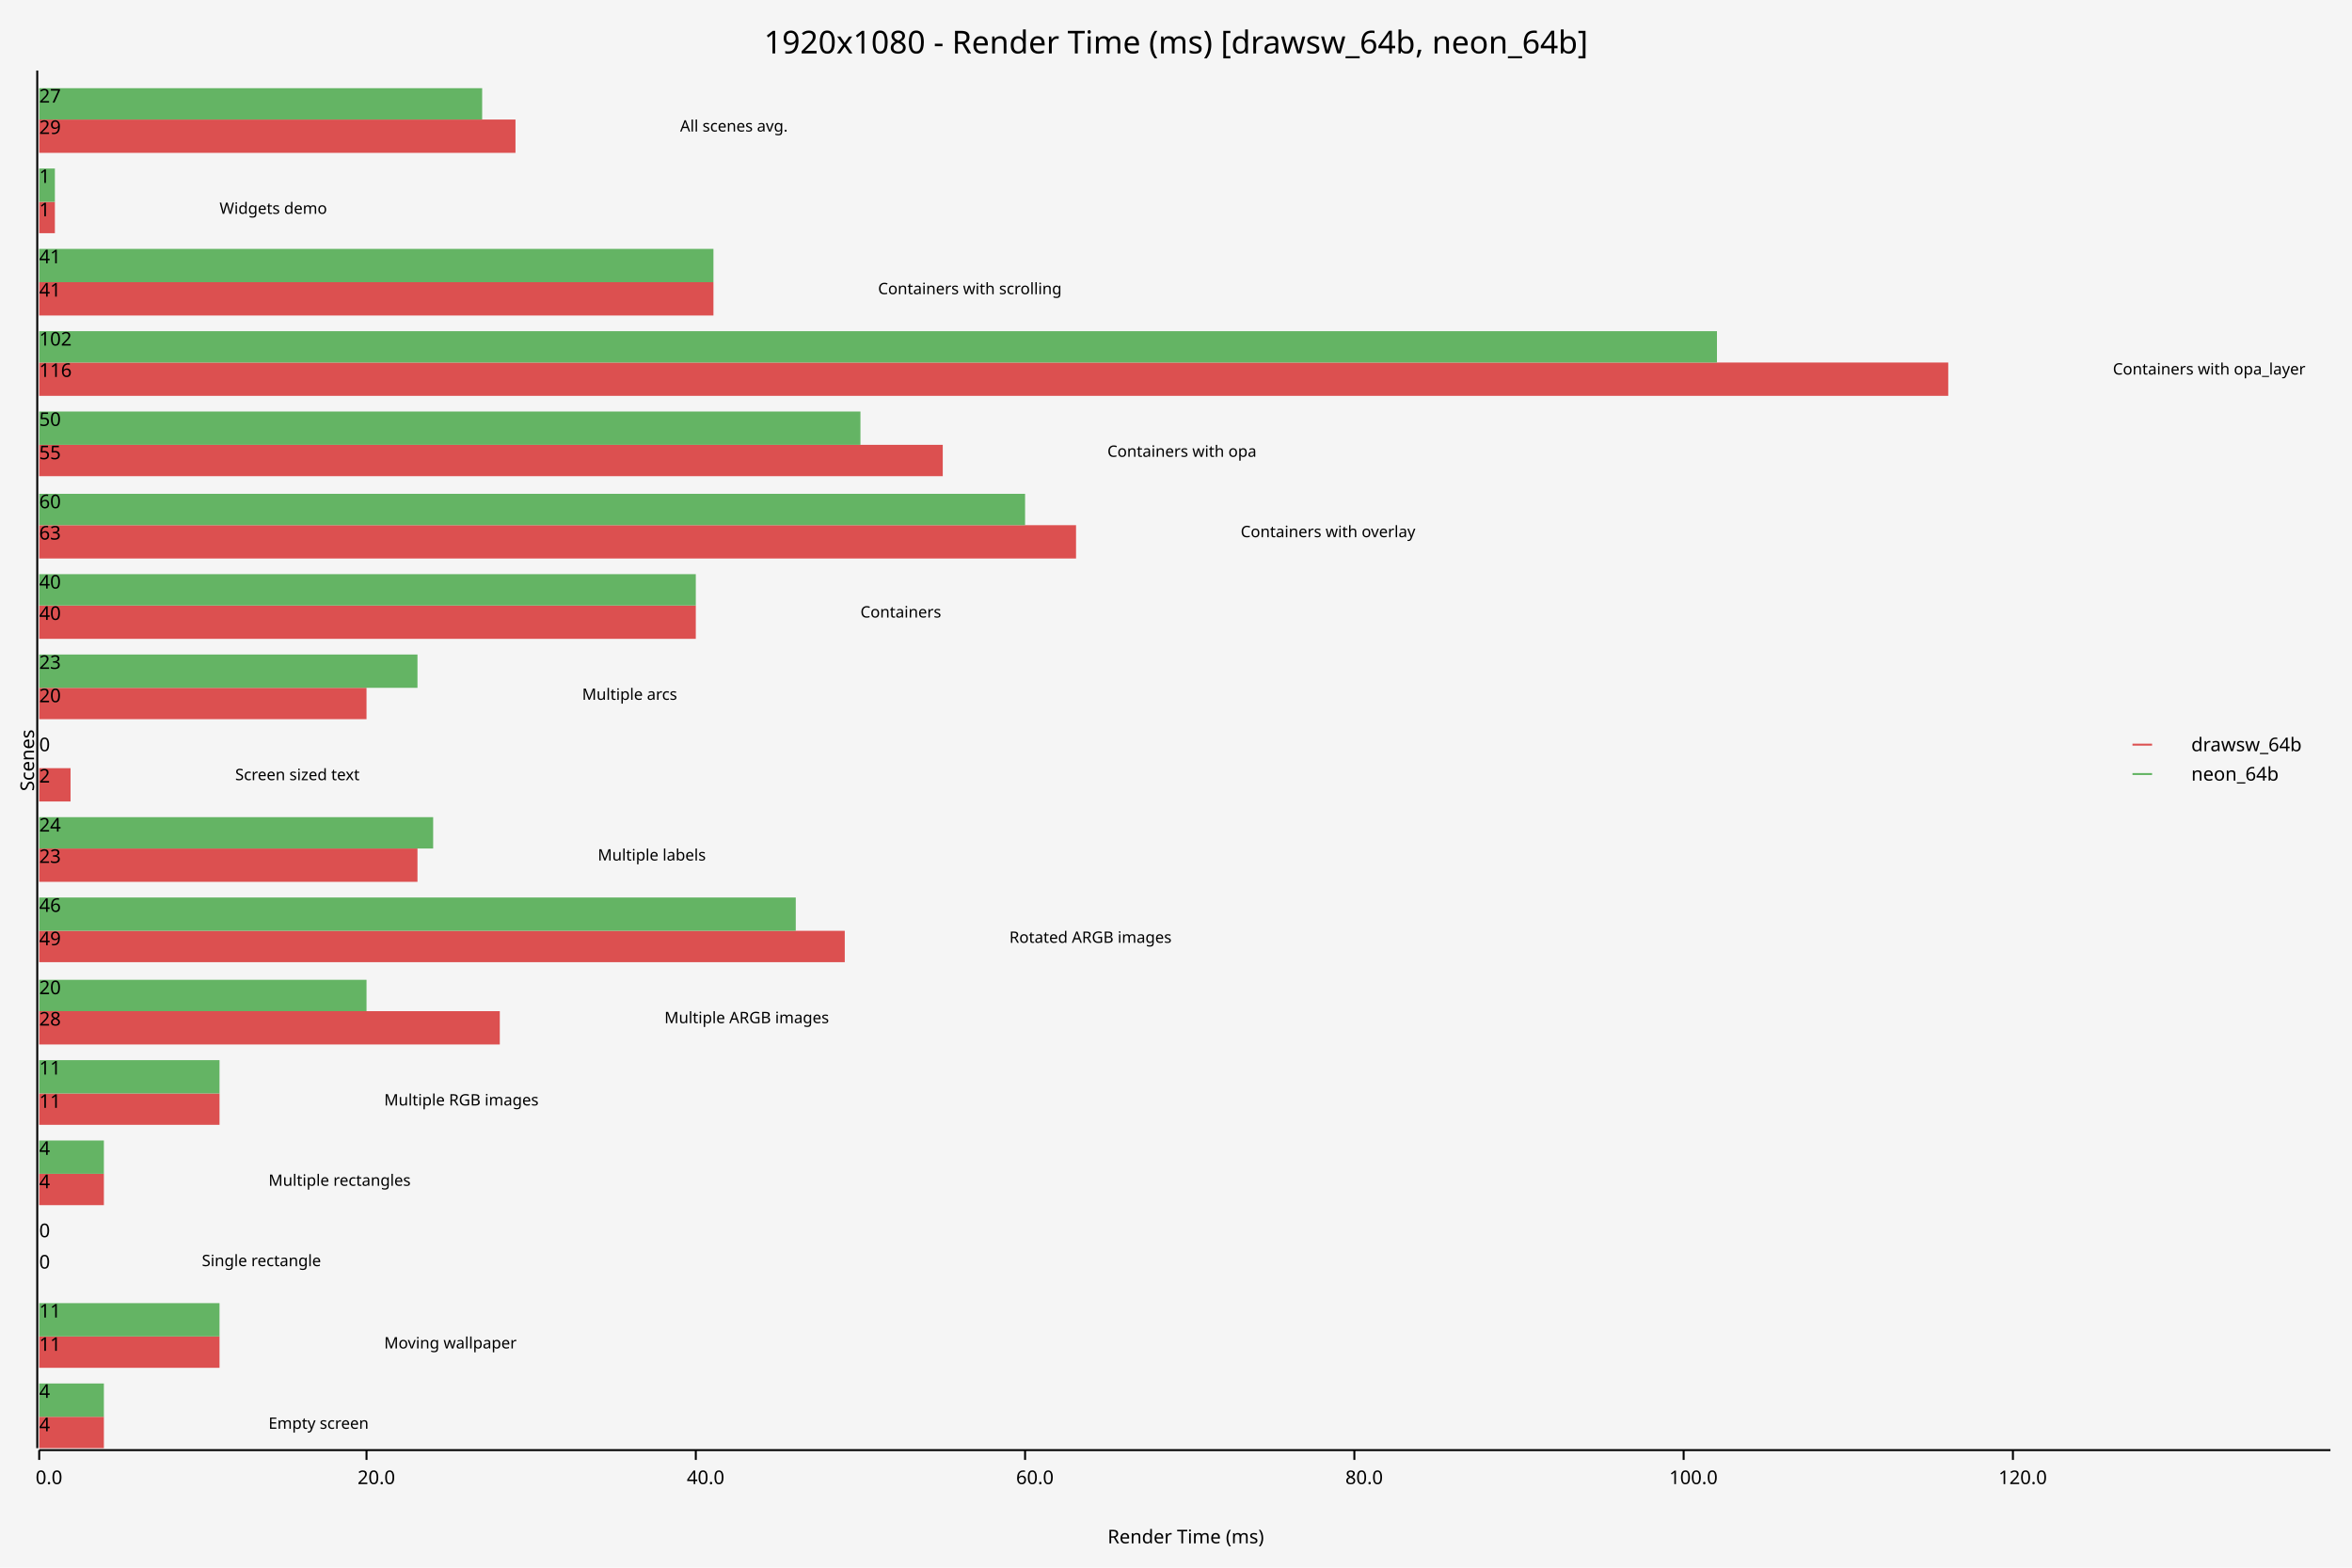
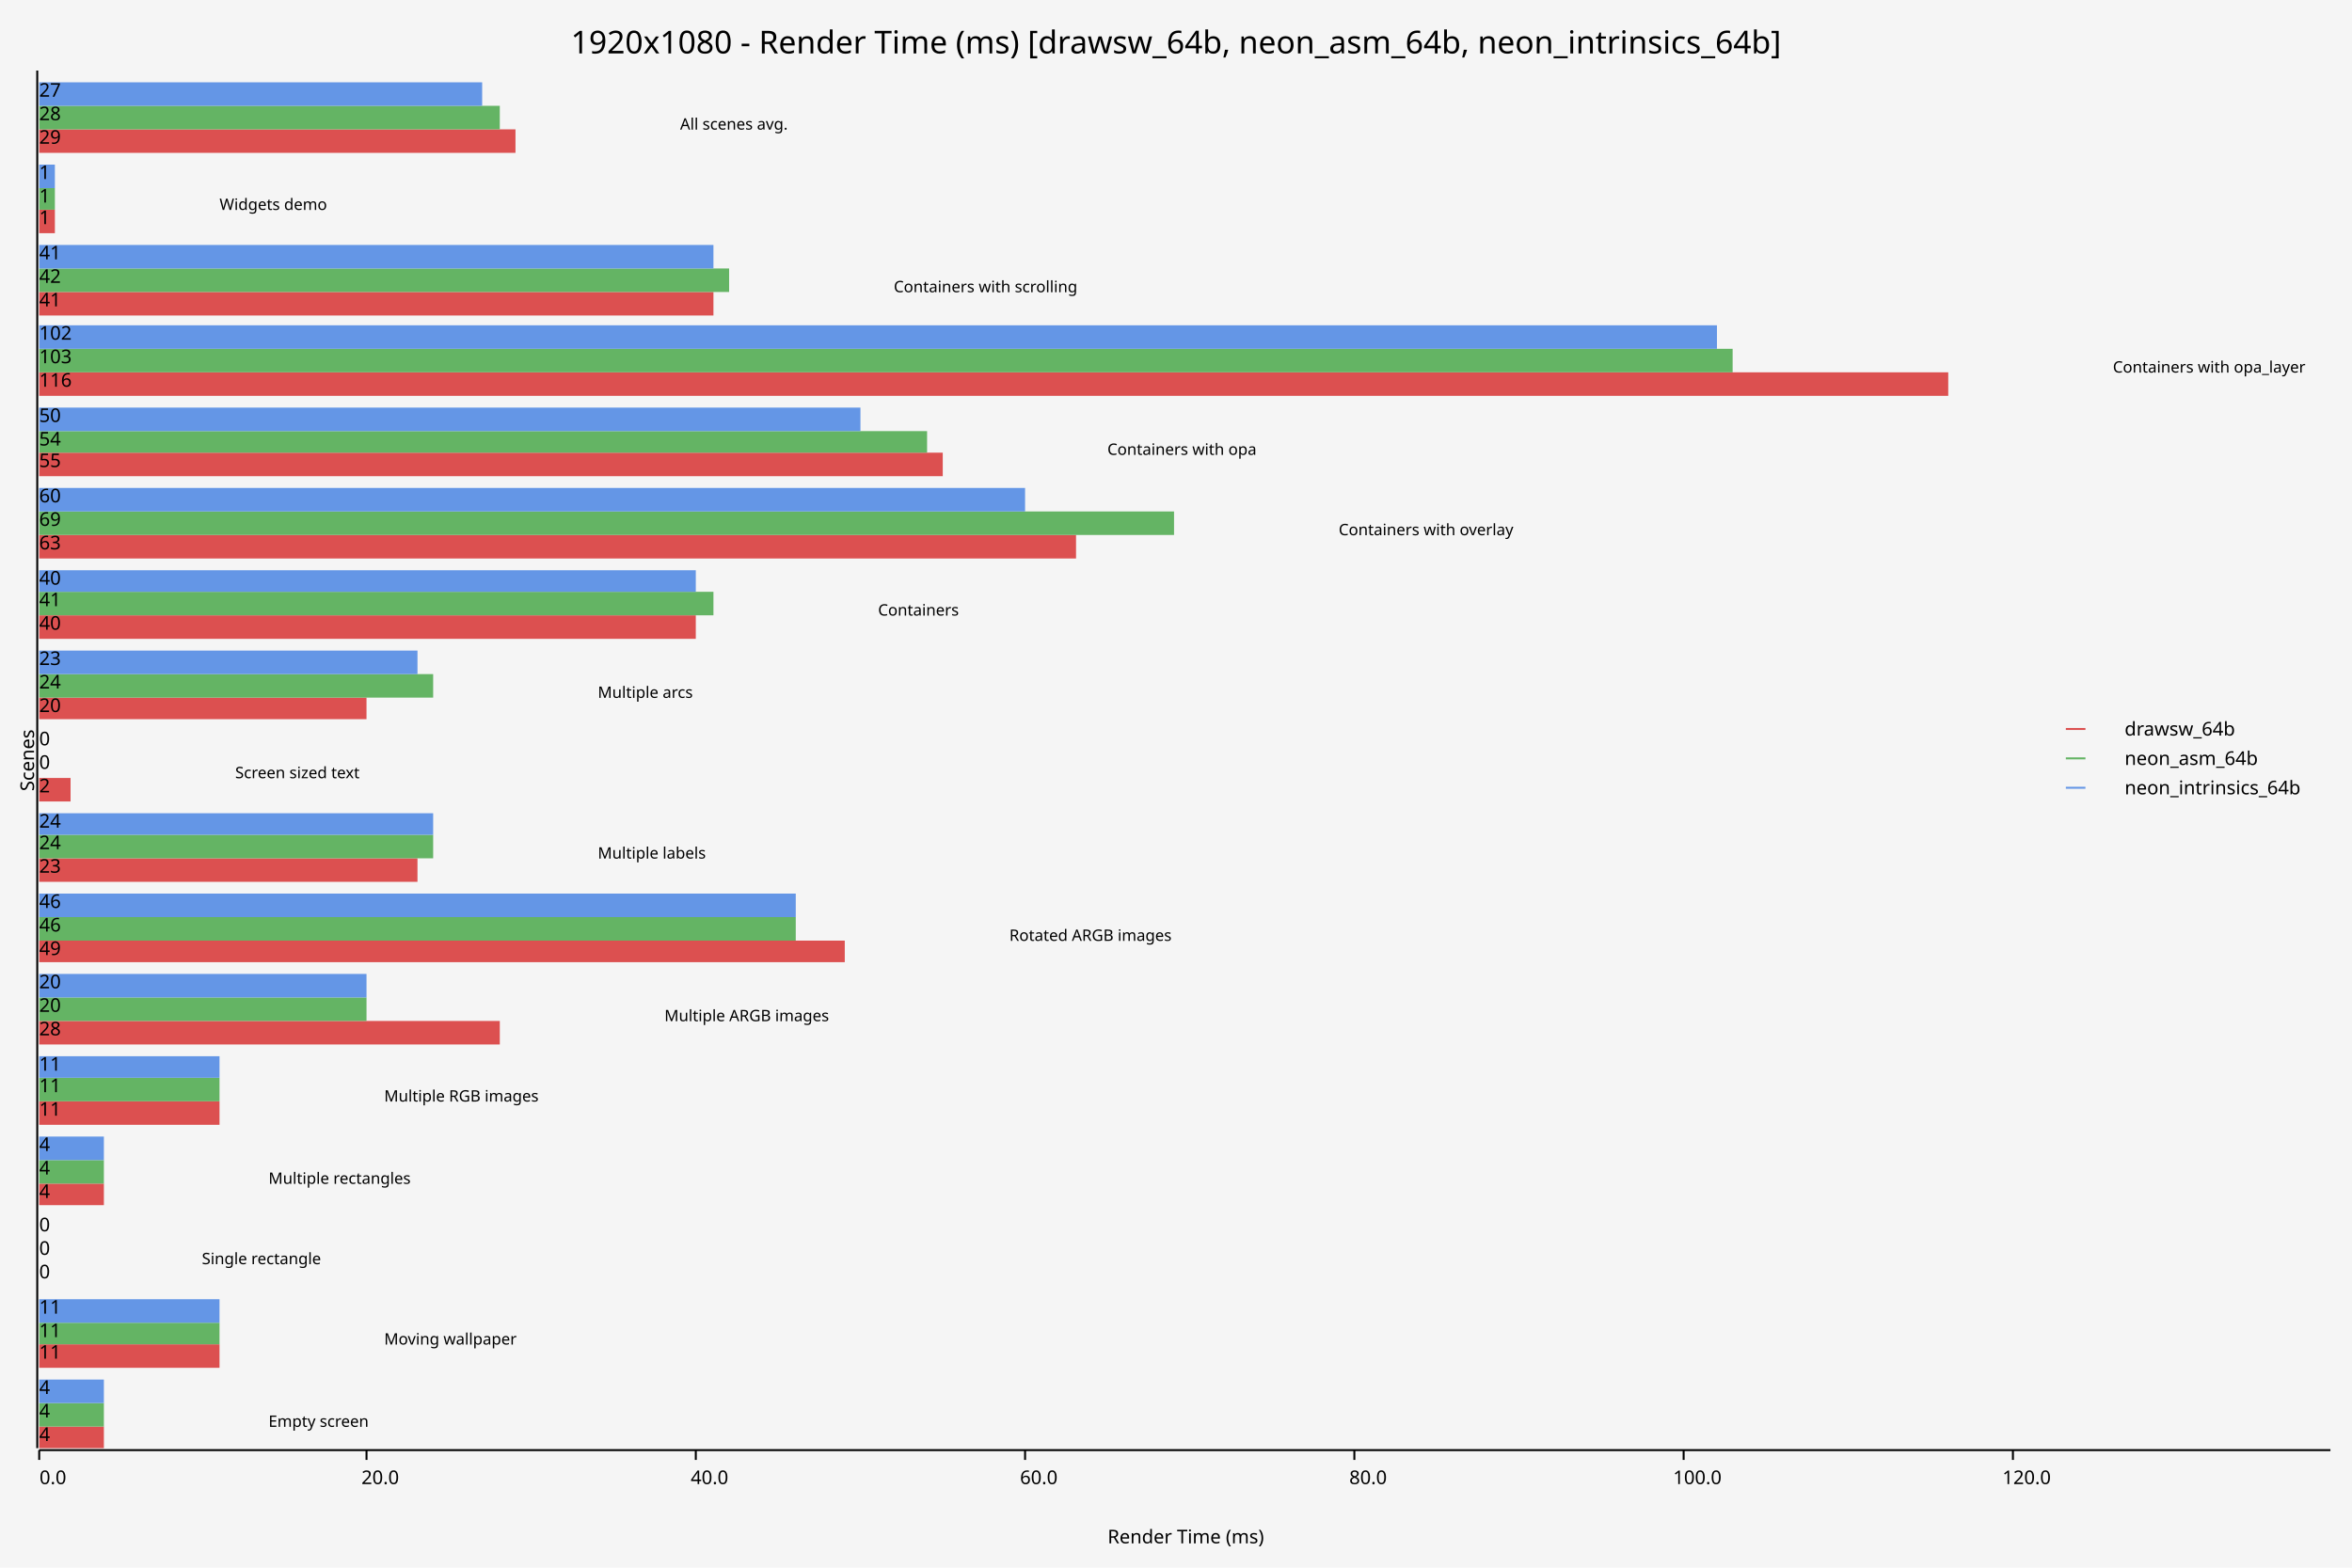
<svg xmlns="http://www.w3.org/2000/svg" width="1200" height="800" viewBox="0 0 1200 800">
  <rect x="0" y="0" width="1200" height="800" opacity="1" fill="#F5F5F5" stroke="none" />
  <text x="600" y="15" dy="0.76em" text-anchor="middle" font-family="sans-serif" font-size="16.129" opacity="1" fill="#000000">
- 1920x1080 - Render Time (ms) [drawsw_64b, neon_64b]
+ 1920x1080 - Render Time (ms) [drawsw_64b, neon_asm_64b, neon_intrinsics_64b]
</text>
  <text x="10" y="388" dy="0.76em" text-anchor="middle" font-family="sans-serif" font-size="9.677" opacity="1" fill="#000000" transform="rotate(270, 10, 388)">
Scenes
</text>
  <text x="605" y="790" dy="-0.5ex" text-anchor="middle" font-family="sans-serif" font-size="9.677" opacity="1" fill="#000000">
Render Time (ms)
</text>
  <polyline fill="none" opacity="1" stroke="#000000" stroke-width="1" points="19,36 19,739 " />
  <polyline fill="none" opacity="1" stroke="#000000" stroke-width="1" points="20,740 1189,740 " />
-   <text x="25" y="750" dy="0.76em" text-anchor="middle" font-family="sans-serif" font-size="9.677" opacity="1" fill="#000000">
+   <text x="27" y="750" dy="0.76em" text-anchor="middle" font-family="sans-serif" font-size="9.677" opacity="1" fill="#000000">
0.0
</text>
  <polyline fill="none" opacity="1" stroke="#000000" stroke-width="1" points="20,740 20,745 " />
-   <text x="192" y="750" dy="0.76em" text-anchor="middle" font-family="sans-serif" font-size="9.677" opacity="1" fill="#000000">
+   <text x="194" y="750" dy="0.76em" text-anchor="middle" font-family="sans-serif" font-size="9.677" opacity="1" fill="#000000">
20.0
</text>
  <polyline fill="none" opacity="1" stroke="#000000" stroke-width="1" points="187,740 187,745 " />
-   <text x="360" y="750" dy="0.76em" text-anchor="middle" font-family="sans-serif" font-size="9.677" opacity="1" fill="#000000">
+   <text x="362" y="750" dy="0.76em" text-anchor="middle" font-family="sans-serif" font-size="9.677" opacity="1" fill="#000000">
40.0
</text>
  <polyline fill="none" opacity="1" stroke="#000000" stroke-width="1" points="355,740 355,745 " />
-   <text x="528" y="750" dy="0.76em" text-anchor="middle" font-family="sans-serif" font-size="9.677" opacity="1" fill="#000000">
+   <text x="530" y="750" dy="0.76em" text-anchor="middle" font-family="sans-serif" font-size="9.677" opacity="1" fill="#000000">
60.0
</text>
  <polyline fill="none" opacity="1" stroke="#000000" stroke-width="1" points="523,740 523,745 " />
-   <text x="696" y="750" dy="0.76em" text-anchor="middle" font-family="sans-serif" font-size="9.677" opacity="1" fill="#000000">
+   <text x="698" y="750" dy="0.76em" text-anchor="middle" font-family="sans-serif" font-size="9.677" opacity="1" fill="#000000">
80.0
</text>
  <polyline fill="none" opacity="1" stroke="#000000" stroke-width="1" points="691,740 691,745 " />
-   <text x="864" y="750" dy="0.76em" text-anchor="middle" font-family="sans-serif" font-size="9.677" opacity="1" fill="#000000">
+   <text x="866" y="750" dy="0.76em" text-anchor="middle" font-family="sans-serif" font-size="9.677" opacity="1" fill="#000000">
100.0
</text>
  <polyline fill="none" opacity="1" stroke="#000000" stroke-width="1" points="859,740 859,745 " />
-   <text x="1032" y="750" dy="0.76em" text-anchor="middle" font-family="sans-serif" font-size="9.677" opacity="1" fill="#000000">
+   <text x="1034" y="750" dy="0.76em" text-anchor="middle" font-family="sans-serif" font-size="9.677" opacity="1" fill="#000000">
120.0
</text>
  <polyline fill="none" opacity="1" stroke="#000000" stroke-width="1" points="1027,740 1027,745 " />
-   <rect x="20" y="723" width="33" height="16" opacity="1" fill="#DC5050" stroke="none" />
-   <rect x="20" y="682" width="92" height="16" opacity="1" fill="#DC5050" stroke="none" />
-   <rect x="20" y="640" width="0" height="17" opacity="1" fill="#DC5050" stroke="none" />
-   <rect x="20" y="599" width="33" height="16" opacity="1" fill="#DC5050" stroke="none" />
-   <rect x="20" y="558" width="92" height="16" opacity="1" fill="#DC5050" stroke="none" />
-   <rect x="20" y="516" width="235" height="17" opacity="1" fill="#DC5050" stroke="none" />
-   <rect x="20" y="475" width="411" height="16" opacity="1" fill="#DC5050" stroke="none" />
-   <rect x="20" y="433" width="193" height="17" opacity="1" fill="#DC5050" stroke="none" />
-   <rect x="20" y="392" width="16" height="17" opacity="1" fill="#DC5050" stroke="none" />
-   <rect x="20" y="351" width="167" height="16" opacity="1" fill="#DC5050" stroke="none" />
-   <rect x="20" y="309" width="335" height="17" opacity="1" fill="#DC5050" stroke="none" />
-   <rect x="20" y="268" width="529" height="17" opacity="1" fill="#DC5050" stroke="none" />
-   <rect x="20" y="227" width="461" height="16" opacity="1" fill="#DC5050" stroke="none" />
-   <rect x="20" y="185" width="974" height="17" opacity="1" fill="#DC5050" stroke="none" />
-   <rect x="20" y="144" width="344" height="17" opacity="1" fill="#DC5050" stroke="none" />
-   <rect x="20" y="103" width="8" height="16" opacity="1" fill="#DC5050" stroke="none" />
-   <rect x="20" y="61" width="243" height="17" opacity="1" fill="#DC5050" stroke="none" />
-   <text x="20" y="723" dy="0.76em" text-anchor="start" font-family="sans-serif" font-size="9.677" opacity="1" fill="#000000">
- 4
- </text>
-   <text x="20" y="682" dy="0.76em" text-anchor="start" font-family="sans-serif" font-size="9.677" opacity="1" fill="#000000">
- 11
- </text>
-   <text x="20" y="640" dy="0.76em" text-anchor="start" font-family="sans-serif" font-size="9.677" opacity="1" fill="#000000">
- 0
- </text>
-   <text x="20" y="599" dy="0.76em" text-anchor="start" font-family="sans-serif" font-size="9.677" opacity="1" fill="#000000">
- 4
- </text>
-   <text x="20" y="558" dy="0.76em" text-anchor="start" font-family="sans-serif" font-size="9.677" opacity="1" fill="#000000">
- 11
- </text>
-   <text x="20" y="516" dy="0.76em" text-anchor="start" font-family="sans-serif" font-size="9.677" opacity="1" fill="#000000">
+   <rect x="20" y="728" width="33" height="11" opacity="1" fill="#DC5050" stroke="none" />
+   <rect x="20" y="686" width="92" height="12" opacity="1" fill="#DC5050" stroke="none" />
+   <rect x="20" y="645" width="0" height="12" opacity="1" fill="#DC5050" stroke="none" />
+   <rect x="20" y="604" width="33" height="11" opacity="1" fill="#DC5050" stroke="none" />
+   <rect x="20" y="562" width="92" height="12" opacity="1" fill="#DC5050" stroke="none" />
+   <rect x="20" y="521" width="235" height="12" opacity="1" fill="#DC5050" stroke="none" />
+   <rect x="20" y="480" width="411" height="11" opacity="1" fill="#DC5050" stroke="none" />
+   <rect x="20" y="438" width="193" height="12" opacity="1" fill="#DC5050" stroke="none" />
+   <rect x="20" y="397" width="16" height="12" opacity="1" fill="#DC5050" stroke="none" />
+   <rect x="20" y="356" width="167" height="11" opacity="1" fill="#DC5050" stroke="none" />
+   <rect x="20" y="314" width="335" height="12" opacity="1" fill="#DC5050" stroke="none" />
+   <rect x="20" y="273" width="529" height="12" opacity="1" fill="#DC5050" stroke="none" />
+   <rect x="20" y="231" width="461" height="12" opacity="1" fill="#DC5050" stroke="none" />
+   <rect x="20" y="190" width="974" height="12" opacity="1" fill="#DC5050" stroke="none" />
+   <rect x="20" y="149" width="344" height="12" opacity="1" fill="#DC5050" stroke="none" />
+   <rect x="20" y="107" width="8" height="12" opacity="1" fill="#DC5050" stroke="none" />
+   <rect x="20" y="66" width="243" height="12" opacity="1" fill="#DC5050" stroke="none" />
+   <text x="20" y="728" dy="0.76em" text-anchor="start" font-family="sans-serif" font-size="9.677" opacity="1" fill="#000000">
+ 4
+ </text>
+   <text x="20" y="686" dy="0.76em" text-anchor="start" font-family="sans-serif" font-size="9.677" opacity="1" fill="#000000">
+ 11
+ </text>
+   <text x="20" y="645" dy="0.76em" text-anchor="start" font-family="sans-serif" font-size="9.677" opacity="1" fill="#000000">
+ 0
+ </text>
+   <text x="20" y="604" dy="0.76em" text-anchor="start" font-family="sans-serif" font-size="9.677" opacity="1" fill="#000000">
+ 4
+ </text>
+   <text x="20" y="562" dy="0.76em" text-anchor="start" font-family="sans-serif" font-size="9.677" opacity="1" fill="#000000">
+ 11
+ </text>
+   <text x="20" y="521" dy="0.76em" text-anchor="start" font-family="sans-serif" font-size="9.677" opacity="1" fill="#000000">
28
</text>
-   <text x="20" y="475" dy="0.76em" text-anchor="start" font-family="sans-serif" font-size="9.677" opacity="1" fill="#000000">
+   <text x="20" y="480" dy="0.76em" text-anchor="start" font-family="sans-serif" font-size="9.677" opacity="1" fill="#000000">
49
</text>
-   <text x="20" y="433" dy="0.76em" text-anchor="start" font-family="sans-serif" font-size="9.677" opacity="1" fill="#000000">
+   <text x="20" y="438" dy="0.76em" text-anchor="start" font-family="sans-serif" font-size="9.677" opacity="1" fill="#000000">
23
</text>
-   <text x="20" y="392" dy="0.76em" text-anchor="start" font-family="sans-serif" font-size="9.677" opacity="1" fill="#000000">
+   <text x="20" y="397" dy="0.76em" text-anchor="start" font-family="sans-serif" font-size="9.677" opacity="1" fill="#000000">
2
</text>
-   <text x="20" y="351" dy="0.76em" text-anchor="start" font-family="sans-serif" font-size="9.677" opacity="1" fill="#000000">
+   <text x="20" y="356" dy="0.76em" text-anchor="start" font-family="sans-serif" font-size="9.677" opacity="1" fill="#000000">
20
</text>
-   <text x="20" y="309" dy="0.76em" text-anchor="start" font-family="sans-serif" font-size="9.677" opacity="1" fill="#000000">
+   <text x="20" y="314" dy="0.76em" text-anchor="start" font-family="sans-serif" font-size="9.677" opacity="1" fill="#000000">
40
</text>
-   <text x="20" y="268" dy="0.76em" text-anchor="start" font-family="sans-serif" font-size="9.677" opacity="1" fill="#000000">
+   <text x="20" y="273" dy="0.76em" text-anchor="start" font-family="sans-serif" font-size="9.677" opacity="1" fill="#000000">
63
</text>
-   <text x="20" y="227" dy="0.76em" text-anchor="start" font-family="sans-serif" font-size="9.677" opacity="1" fill="#000000">
+   <text x="20" y="231" dy="0.76em" text-anchor="start" font-family="sans-serif" font-size="9.677" opacity="1" fill="#000000">
55
</text>
-   <text x="20" y="185" dy="0.76em" text-anchor="start" font-family="sans-serif" font-size="9.677" opacity="1" fill="#000000">
+   <text x="20" y="190" dy="0.76em" text-anchor="start" font-family="sans-serif" font-size="9.677" opacity="1" fill="#000000">
116
</text>
-   <text x="20" y="144" dy="0.76em" text-anchor="start" font-family="sans-serif" font-size="9.677" opacity="1" fill="#000000">
+   <text x="20" y="149" dy="0.76em" text-anchor="start" font-family="sans-serif" font-size="9.677" opacity="1" fill="#000000">
41
</text>
-   <text x="20" y="103" dy="0.76em" text-anchor="start" font-family="sans-serif" font-size="9.677" opacity="1" fill="#000000">
+   <text x="20" y="107" dy="0.76em" text-anchor="start" font-family="sans-serif" font-size="9.677" opacity="1" fill="#000000">
1
</text>
-   <text x="20" y="61" dy="0.76em" text-anchor="start" font-family="sans-serif" font-size="9.677" opacity="1" fill="#000000">
+   <text x="20" y="66" dy="0.76em" text-anchor="start" font-family="sans-serif" font-size="9.677" opacity="1" fill="#000000">
29
</text>
-   <rect x="20" y="706" width="33" height="17" opacity="1" fill="#64B464" stroke="none" />
-   <rect x="20" y="665" width="92" height="17" opacity="1" fill="#64B464" stroke="none" />
-   <rect x="20" y="624" width="0" height="16" opacity="1" fill="#64B464" stroke="none" />
-   <rect x="20" y="582" width="33" height="17" opacity="1" fill="#64B464" stroke="none" />
-   <rect x="20" y="541" width="92" height="17" opacity="1" fill="#64B464" stroke="none" />
-   <rect x="20" y="500" width="167" height="16" opacity="1" fill="#64B464" stroke="none" />
-   <rect x="20" y="458" width="386" height="17" opacity="1" fill="#64B464" stroke="none" />
-   <rect x="20" y="417" width="201" height="16" opacity="1" fill="#64B464" stroke="none" />
-   <rect x="20" y="376" width="0" height="16" opacity="1" fill="#64B464" stroke="none" />
-   <rect x="20" y="334" width="193" height="17" opacity="1" fill="#64B464" stroke="none" />
-   <rect x="20" y="293" width="335" height="16" opacity="1" fill="#64B464" stroke="none" />
-   <rect x="20" y="252" width="503" height="16" opacity="1" fill="#64B464" stroke="none" />
-   <rect x="20" y="210" width="419" height="17" opacity="1" fill="#64B464" stroke="none" />
-   <rect x="20" y="169" width="856" height="16" opacity="1" fill="#64B464" stroke="none" />
-   <rect x="20" y="127" width="344" height="17" opacity="1" fill="#64B464" stroke="none" />
-   <rect x="20" y="86" width="8" height="17" opacity="1" fill="#64B464" stroke="none" />
-   <rect x="20" y="45" width="226" height="16" opacity="1" fill="#64B464" stroke="none" />
-   <text x="20" y="706" dy="0.76em" text-anchor="start" font-family="sans-serif" font-size="9.677" opacity="1" fill="#000000">
- 4
- </text>
-   <text x="20" y="665" dy="0.76em" text-anchor="start" font-family="sans-serif" font-size="9.677" opacity="1" fill="#000000">
- 11
- </text>
-   <text x="20" y="624" dy="0.76em" text-anchor="start" font-family="sans-serif" font-size="9.677" opacity="1" fill="#000000">
- 0
- </text>
-   <text x="20" y="582" dy="0.76em" text-anchor="start" font-family="sans-serif" font-size="9.677" opacity="1" fill="#000000">
- 4
- </text>
-   <text x="20" y="541" dy="0.76em" text-anchor="start" font-family="sans-serif" font-size="9.677" opacity="1" fill="#000000">
- 11
- </text>
-   <text x="20" y="500" dy="0.76em" text-anchor="start" font-family="sans-serif" font-size="9.677" opacity="1" fill="#000000">
+   <rect x="20" y="716" width="33" height="12" opacity="1" fill="#64B464" stroke="none" />
+   <rect x="20" y="675" width="92" height="11" opacity="1" fill="#64B464" stroke="none" />
+   <rect x="20" y="633" width="0" height="12" opacity="1" fill="#64B464" stroke="none" />
+   <rect x="20" y="592" width="33" height="12" opacity="1" fill="#64B464" stroke="none" />
+   <rect x="20" y="550" width="92" height="12" opacity="1" fill="#64B464" stroke="none" />
+   <rect x="20" y="509" width="167" height="12" opacity="1" fill="#64B464" stroke="none" />
+   <rect x="20" y="468" width="386" height="12" opacity="1" fill="#64B464" stroke="none" />
+   <rect x="20" y="426" width="201" height="12" opacity="1" fill="#64B464" stroke="none" />
+   <rect x="20" y="385" width="0" height="12" opacity="1" fill="#64B464" stroke="none" />
+   <rect x="20" y="344" width="201" height="12" opacity="1" fill="#64B464" stroke="none" />
+   <rect x="20" y="302" width="344" height="12" opacity="1" fill="#64B464" stroke="none" />
+   <rect x="20" y="261" width="579" height="12" opacity="1" fill="#64B464" stroke="none" />
+   <rect x="20" y="220" width="453" height="11" opacity="1" fill="#64B464" stroke="none" />
+   <rect x="20" y="178" width="864" height="12" opacity="1" fill="#64B464" stroke="none" />
+   <rect x="20" y="137" width="352" height="12" opacity="1" fill="#64B464" stroke="none" />
+   <rect x="20" y="96" width="8" height="11" opacity="1" fill="#64B464" stroke="none" />
+   <rect x="20" y="54" width="235" height="12" opacity="1" fill="#64B464" stroke="none" />
+   <text x="20" y="716" dy="0.76em" text-anchor="start" font-family="sans-serif" font-size="9.677" opacity="1" fill="#000000">
+ 4
+ </text>
+   <text x="20" y="675" dy="0.76em" text-anchor="start" font-family="sans-serif" font-size="9.677" opacity="1" fill="#000000">
+ 11
+ </text>
+   <text x="20" y="633" dy="0.76em" text-anchor="start" font-family="sans-serif" font-size="9.677" opacity="1" fill="#000000">
+ 0
+ </text>
+   <text x="20" y="592" dy="0.76em" text-anchor="start" font-family="sans-serif" font-size="9.677" opacity="1" fill="#000000">
+ 4
+ </text>
+   <text x="20" y="550" dy="0.76em" text-anchor="start" font-family="sans-serif" font-size="9.677" opacity="1" fill="#000000">
+ 11
+ </text>
+   <text x="20" y="509" dy="0.76em" text-anchor="start" font-family="sans-serif" font-size="9.677" opacity="1" fill="#000000">
20
</text>
-   <text x="20" y="458" dy="0.76em" text-anchor="start" font-family="sans-serif" font-size="9.677" opacity="1" fill="#000000">
+   <text x="20" y="468" dy="0.76em" text-anchor="start" font-family="sans-serif" font-size="9.677" opacity="1" fill="#000000">
46
</text>
-   <text x="20" y="417" dy="0.76em" text-anchor="start" font-family="sans-serif" font-size="9.677" opacity="1" fill="#000000">
+   <text x="20" y="426" dy="0.76em" text-anchor="start" font-family="sans-serif" font-size="9.677" opacity="1" fill="#000000">
24
</text>
-   <text x="20" y="376" dy="0.76em" text-anchor="start" font-family="sans-serif" font-size="9.677" opacity="1" fill="#000000">
- 0
- </text>
-   <text x="20" y="334" dy="0.76em" text-anchor="start" font-family="sans-serif" font-size="9.677" opacity="1" fill="#000000">
+   <text x="20" y="385" dy="0.76em" text-anchor="start" font-family="sans-serif" font-size="9.677" opacity="1" fill="#000000">
+ 0
+ </text>
+   <text x="20" y="344" dy="0.76em" text-anchor="start" font-family="sans-serif" font-size="9.677" opacity="1" fill="#000000">
+ 24
+ </text>
+   <text x="20" y="302" dy="0.76em" text-anchor="start" font-family="sans-serif" font-size="9.677" opacity="1" fill="#000000">
+ 41
+ </text>
+   <text x="20" y="261" dy="0.76em" text-anchor="start" font-family="sans-serif" font-size="9.677" opacity="1" fill="#000000">
+ 69
+ </text>
+   <text x="20" y="220" dy="0.76em" text-anchor="start" font-family="sans-serif" font-size="9.677" opacity="1" fill="#000000">
+ 54
+ </text>
+   <text x="20" y="178" dy="0.76em" text-anchor="start" font-family="sans-serif" font-size="9.677" opacity="1" fill="#000000">
+ 103
+ </text>
+   <text x="20" y="137" dy="0.76em" text-anchor="start" font-family="sans-serif" font-size="9.677" opacity="1" fill="#000000">
+ 42
+ </text>
+   <text x="20" y="96" dy="0.76em" text-anchor="start" font-family="sans-serif" font-size="9.677" opacity="1" fill="#000000">
+ 1
+ </text>
+   <text x="20" y="54" dy="0.76em" text-anchor="start" font-family="sans-serif" font-size="9.677" opacity="1" fill="#000000">
+ 28
+ </text>
+   <rect x="20" y="704" width="33" height="12" opacity="1" fill="#6496E6" stroke="none" />
+   <rect x="20" y="663" width="92" height="12" opacity="1" fill="#6496E6" stroke="none" />
+   <rect x="20" y="621" width="0" height="12" opacity="1" fill="#6496E6" stroke="none" />
+   <rect x="20" y="580" width="33" height="12" opacity="1" fill="#6496E6" stroke="none" />
+   <rect x="20" y="539" width="92" height="11" opacity="1" fill="#6496E6" stroke="none" />
+   <rect x="20" y="497" width="167" height="12" opacity="1" fill="#6496E6" stroke="none" />
+   <rect x="20" y="456" width="386" height="12" opacity="1" fill="#6496E6" stroke="none" />
+   <rect x="20" y="415" width="201" height="11" opacity="1" fill="#6496E6" stroke="none" />
+   <rect x="20" y="373" width="0" height="12" opacity="1" fill="#6496E6" stroke="none" />
+   <rect x="20" y="332" width="193" height="12" opacity="1" fill="#6496E6" stroke="none" />
+   <rect x="20" y="291" width="335" height="11" opacity="1" fill="#6496E6" stroke="none" />
+   <rect x="20" y="249" width="503" height="12" opacity="1" fill="#6496E6" stroke="none" />
+   <rect x="20" y="208" width="419" height="12" opacity="1" fill="#6496E6" stroke="none" />
+   <rect x="20" y="166" width="856" height="12" opacity="1" fill="#6496E6" stroke="none" />
+   <rect x="20" y="125" width="344" height="12" opacity="1" fill="#6496E6" stroke="none" />
+   <rect x="20" y="84" width="8" height="12" opacity="1" fill="#6496E6" stroke="none" />
+   <rect x="20" y="42" width="226" height="12" opacity="1" fill="#6496E6" stroke="none" />
+   <text x="20" y="704" dy="0.76em" text-anchor="start" font-family="sans-serif" font-size="9.677" opacity="1" fill="#000000">
+ 4
+ </text>
+   <text x="20" y="663" dy="0.76em" text-anchor="start" font-family="sans-serif" font-size="9.677" opacity="1" fill="#000000">
+ 11
+ </text>
+   <text x="20" y="621" dy="0.76em" text-anchor="start" font-family="sans-serif" font-size="9.677" opacity="1" fill="#000000">
+ 0
+ </text>
+   <text x="20" y="580" dy="0.76em" text-anchor="start" font-family="sans-serif" font-size="9.677" opacity="1" fill="#000000">
+ 4
+ </text>
+   <text x="20" y="539" dy="0.76em" text-anchor="start" font-family="sans-serif" font-size="9.677" opacity="1" fill="#000000">
+ 11
+ </text>
+   <text x="20" y="497" dy="0.76em" text-anchor="start" font-family="sans-serif" font-size="9.677" opacity="1" fill="#000000">
+ 20
+ </text>
+   <text x="20" y="456" dy="0.76em" text-anchor="start" font-family="sans-serif" font-size="9.677" opacity="1" fill="#000000">
+ 46
+ </text>
+   <text x="20" y="415" dy="0.76em" text-anchor="start" font-family="sans-serif" font-size="9.677" opacity="1" fill="#000000">
+ 24
+ </text>
+   <text x="20" y="373" dy="0.76em" text-anchor="start" font-family="sans-serif" font-size="9.677" opacity="1" fill="#000000">
+ 0
+ </text>
+   <text x="20" y="332" dy="0.76em" text-anchor="start" font-family="sans-serif" font-size="9.677" opacity="1" fill="#000000">
23
</text>
-   <text x="20" y="293" dy="0.76em" text-anchor="start" font-family="sans-serif" font-size="9.677" opacity="1" fill="#000000">
+   <text x="20" y="291" dy="0.76em" text-anchor="start" font-family="sans-serif" font-size="9.677" opacity="1" fill="#000000">
40
</text>
-   <text x="20" y="252" dy="0.76em" text-anchor="start" font-family="sans-serif" font-size="9.677" opacity="1" fill="#000000">
+   <text x="20" y="249" dy="0.76em" text-anchor="start" font-family="sans-serif" font-size="9.677" opacity="1" fill="#000000">
60
</text>
-   <text x="20" y="210" dy="0.76em" text-anchor="start" font-family="sans-serif" font-size="9.677" opacity="1" fill="#000000">
+   <text x="20" y="208" dy="0.76em" text-anchor="start" font-family="sans-serif" font-size="9.677" opacity="1" fill="#000000">
50
</text>
-   <text x="20" y="169" dy="0.76em" text-anchor="start" font-family="sans-serif" font-size="9.677" opacity="1" fill="#000000">
+   <text x="20" y="166" dy="0.76em" text-anchor="start" font-family="sans-serif" font-size="9.677" opacity="1" fill="#000000">
102
</text>
-   <text x="20" y="127" dy="0.76em" text-anchor="start" font-family="sans-serif" font-size="9.677" opacity="1" fill="#000000">
+   <text x="20" y="125" dy="0.76em" text-anchor="start" font-family="sans-serif" font-size="9.677" opacity="1" fill="#000000">
41
</text>
-   <text x="20" y="86" dy="0.76em" text-anchor="start" font-family="sans-serif" font-size="9.677" opacity="1" fill="#000000">
+   <text x="20" y="84" dy="0.76em" text-anchor="start" font-family="sans-serif" font-size="9.677" opacity="1" fill="#000000">
1
</text>
-   <text x="20" y="45" dy="0.76em" text-anchor="start" font-family="sans-serif" font-size="9.677" opacity="1" fill="#000000">
+   <text x="20" y="42" dy="0.76em" text-anchor="start" font-family="sans-serif" font-size="9.677" opacity="1" fill="#000000">
27
</text>
-   <text x="137" y="723" dy="0.76em" text-anchor="start" font-family="sans-serif" font-size="8.065" opacity="1" fill="#000000">
+   <text x="137" y="722" dy="0.76em" text-anchor="start" font-family="sans-serif" font-size="8.065" opacity="1" fill="#000000">
Empty screen
</text>
-   <text x="196" y="682" dy="0.76em" text-anchor="start" font-family="sans-serif" font-size="8.065" opacity="1" fill="#000000">
+   <text x="196" y="680" dy="0.76em" text-anchor="start" font-family="sans-serif" font-size="8.065" opacity="1" fill="#000000">
Moving wallpaper
</text>
-   <text x="103" y="640" dy="0.76em" text-anchor="start" font-family="sans-serif" font-size="8.065" opacity="1" fill="#000000">
+   <text x="103" y="639" dy="0.76em" text-anchor="start" font-family="sans-serif" font-size="8.065" opacity="1" fill="#000000">
Single rectangle
</text>
-   <text x="137" y="599" dy="0.76em" text-anchor="start" font-family="sans-serif" font-size="8.065" opacity="1" fill="#000000">
+   <text x="137" y="598" dy="0.76em" text-anchor="start" font-family="sans-serif" font-size="8.065" opacity="1" fill="#000000">
Multiple rectangles
</text>
-   <text x="196" y="558" dy="0.76em" text-anchor="start" font-family="sans-serif" font-size="8.065" opacity="1" fill="#000000">
+   <text x="196" y="556" dy="0.76em" text-anchor="start" font-family="sans-serif" font-size="8.065" opacity="1" fill="#000000">
Multiple RGB images
</text>
-   <text x="339" y="516" dy="0.76em" text-anchor="start" font-family="sans-serif" font-size="8.065" opacity="1" fill="#000000">
+   <text x="339" y="515" dy="0.76em" text-anchor="start" font-family="sans-serif" font-size="8.065" opacity="1" fill="#000000">
Multiple ARGB images
</text>
-   <text x="515" y="475" dy="0.76em" text-anchor="start" font-family="sans-serif" font-size="8.065" opacity="1" fill="#000000">
+   <text x="515" y="474" dy="0.76em" text-anchor="start" font-family="sans-serif" font-size="8.065" opacity="1" fill="#000000">
Rotated ARGB images
</text>
-   <text x="305" y="433" dy="0.76em" text-anchor="start" font-family="sans-serif" font-size="8.065" opacity="1" fill="#000000">
+   <text x="305" y="432" dy="0.76em" text-anchor="start" font-family="sans-serif" font-size="8.065" opacity="1" fill="#000000">
Multiple labels
</text>
-   <text x="120" y="392" dy="0.76em" text-anchor="start" font-family="sans-serif" font-size="8.065" opacity="1" fill="#000000">
+   <text x="120" y="391" dy="0.76em" text-anchor="start" font-family="sans-serif" font-size="8.065" opacity="1" fill="#000000">
Screen sized text
</text>
-   <text x="297" y="351" dy="0.76em" text-anchor="start" font-family="sans-serif" font-size="8.065" opacity="1" fill="#000000">
+   <text x="305" y="350" dy="0.76em" text-anchor="start" font-family="sans-serif" font-size="8.065" opacity="1" fill="#000000">
Multiple arcs
</text>
-   <text x="439" y="309" dy="0.76em" text-anchor="start" font-family="sans-serif" font-size="8.065" opacity="1" fill="#000000">
+   <text x="448" y="308" dy="0.76em" text-anchor="start" font-family="sans-serif" font-size="8.065" opacity="1" fill="#000000">
Containers
</text>
-   <text x="633" y="268" dy="0.76em" text-anchor="start" font-family="sans-serif" font-size="8.065" opacity="1" fill="#000000">
+   <text x="683" y="267" dy="0.76em" text-anchor="start" font-family="sans-serif" font-size="8.065" opacity="1" fill="#000000">
Containers with overlay
</text>
-   <text x="565" y="227" dy="0.76em" text-anchor="start" font-family="sans-serif" font-size="8.065" opacity="1" fill="#000000">
+   <text x="565" y="226" dy="0.76em" text-anchor="start" font-family="sans-serif" font-size="8.065" opacity="1" fill="#000000">
Containers with opa
</text>
-   <text x="1078" y="185" dy="0.76em" text-anchor="start" font-family="sans-serif" font-size="8.065" opacity="1" fill="#000000">
+   <text x="1078" y="184" dy="0.76em" text-anchor="start" font-family="sans-serif" font-size="8.065" opacity="1" fill="#000000">
Containers with opa_layer
</text>
-   <text x="448" y="144" dy="0.76em" text-anchor="start" font-family="sans-serif" font-size="8.065" opacity="1" fill="#000000">
+   <text x="456" y="143" dy="0.76em" text-anchor="start" font-family="sans-serif" font-size="8.065" opacity="1" fill="#000000">
Containers with scrolling
</text>
-   <text x="112" y="103" dy="0.76em" text-anchor="start" font-family="sans-serif" font-size="8.065" opacity="1" fill="#000000">
+   <text x="112" y="101" dy="0.76em" text-anchor="start" font-family="sans-serif" font-size="8.065" opacity="1" fill="#000000">
Widgets demo
</text>
-   <text x="347" y="61" dy="0.76em" text-anchor="start" font-family="sans-serif" font-size="8.065" opacity="1" fill="#000000">
+   <text x="347" y="60" dy="0.76em" text-anchor="start" font-family="sans-serif" font-size="8.065" opacity="1" fill="#000000">
All scenes avg.
</text>
-   <text x="1118" y="376" dy="0.76em" text-anchor="start" font-family="sans-serif" font-size="9.677" opacity="1" fill="#000000">
+   <text x="1084" y="368" dy="0.76em" text-anchor="start" font-family="sans-serif" font-size="9.677" opacity="1" fill="#000000">
drawsw_64b
</text>
-   <text x="1118" y="391" dy="0.76em" text-anchor="start" font-family="sans-serif" font-size="9.677" opacity="1" fill="#000000">
- neon_64b
- </text>
-   <polyline fill="none" opacity="1" stroke="#DC5050" stroke-width="1" points="1088,380 1098,380 " />
-   <polyline fill="none" opacity="1" stroke="#64B464" stroke-width="1" points="1088,395 1098,395 " />
+   <text x="1084" y="383" dy="0.76em" text-anchor="start" font-family="sans-serif" font-size="9.677" opacity="1" fill="#000000">
+ neon_asm_64b
+ </text>
+   <text x="1084" y="398" dy="0.76em" text-anchor="start" font-family="sans-serif" font-size="9.677" opacity="1" fill="#000000">
+ neon_intrinsics_64b
+ </text>
+   <polyline fill="none" opacity="1" stroke="#DC5050" stroke-width="1" points="1054,372 1064,372 " />
+   <polyline fill="none" opacity="1" stroke="#64B464" stroke-width="1" points="1054,387 1064,387 " />
+   <polyline fill="none" opacity="1" stroke="#6496E6" stroke-width="1" points="1054,402 1064,402 " />
</svg>
